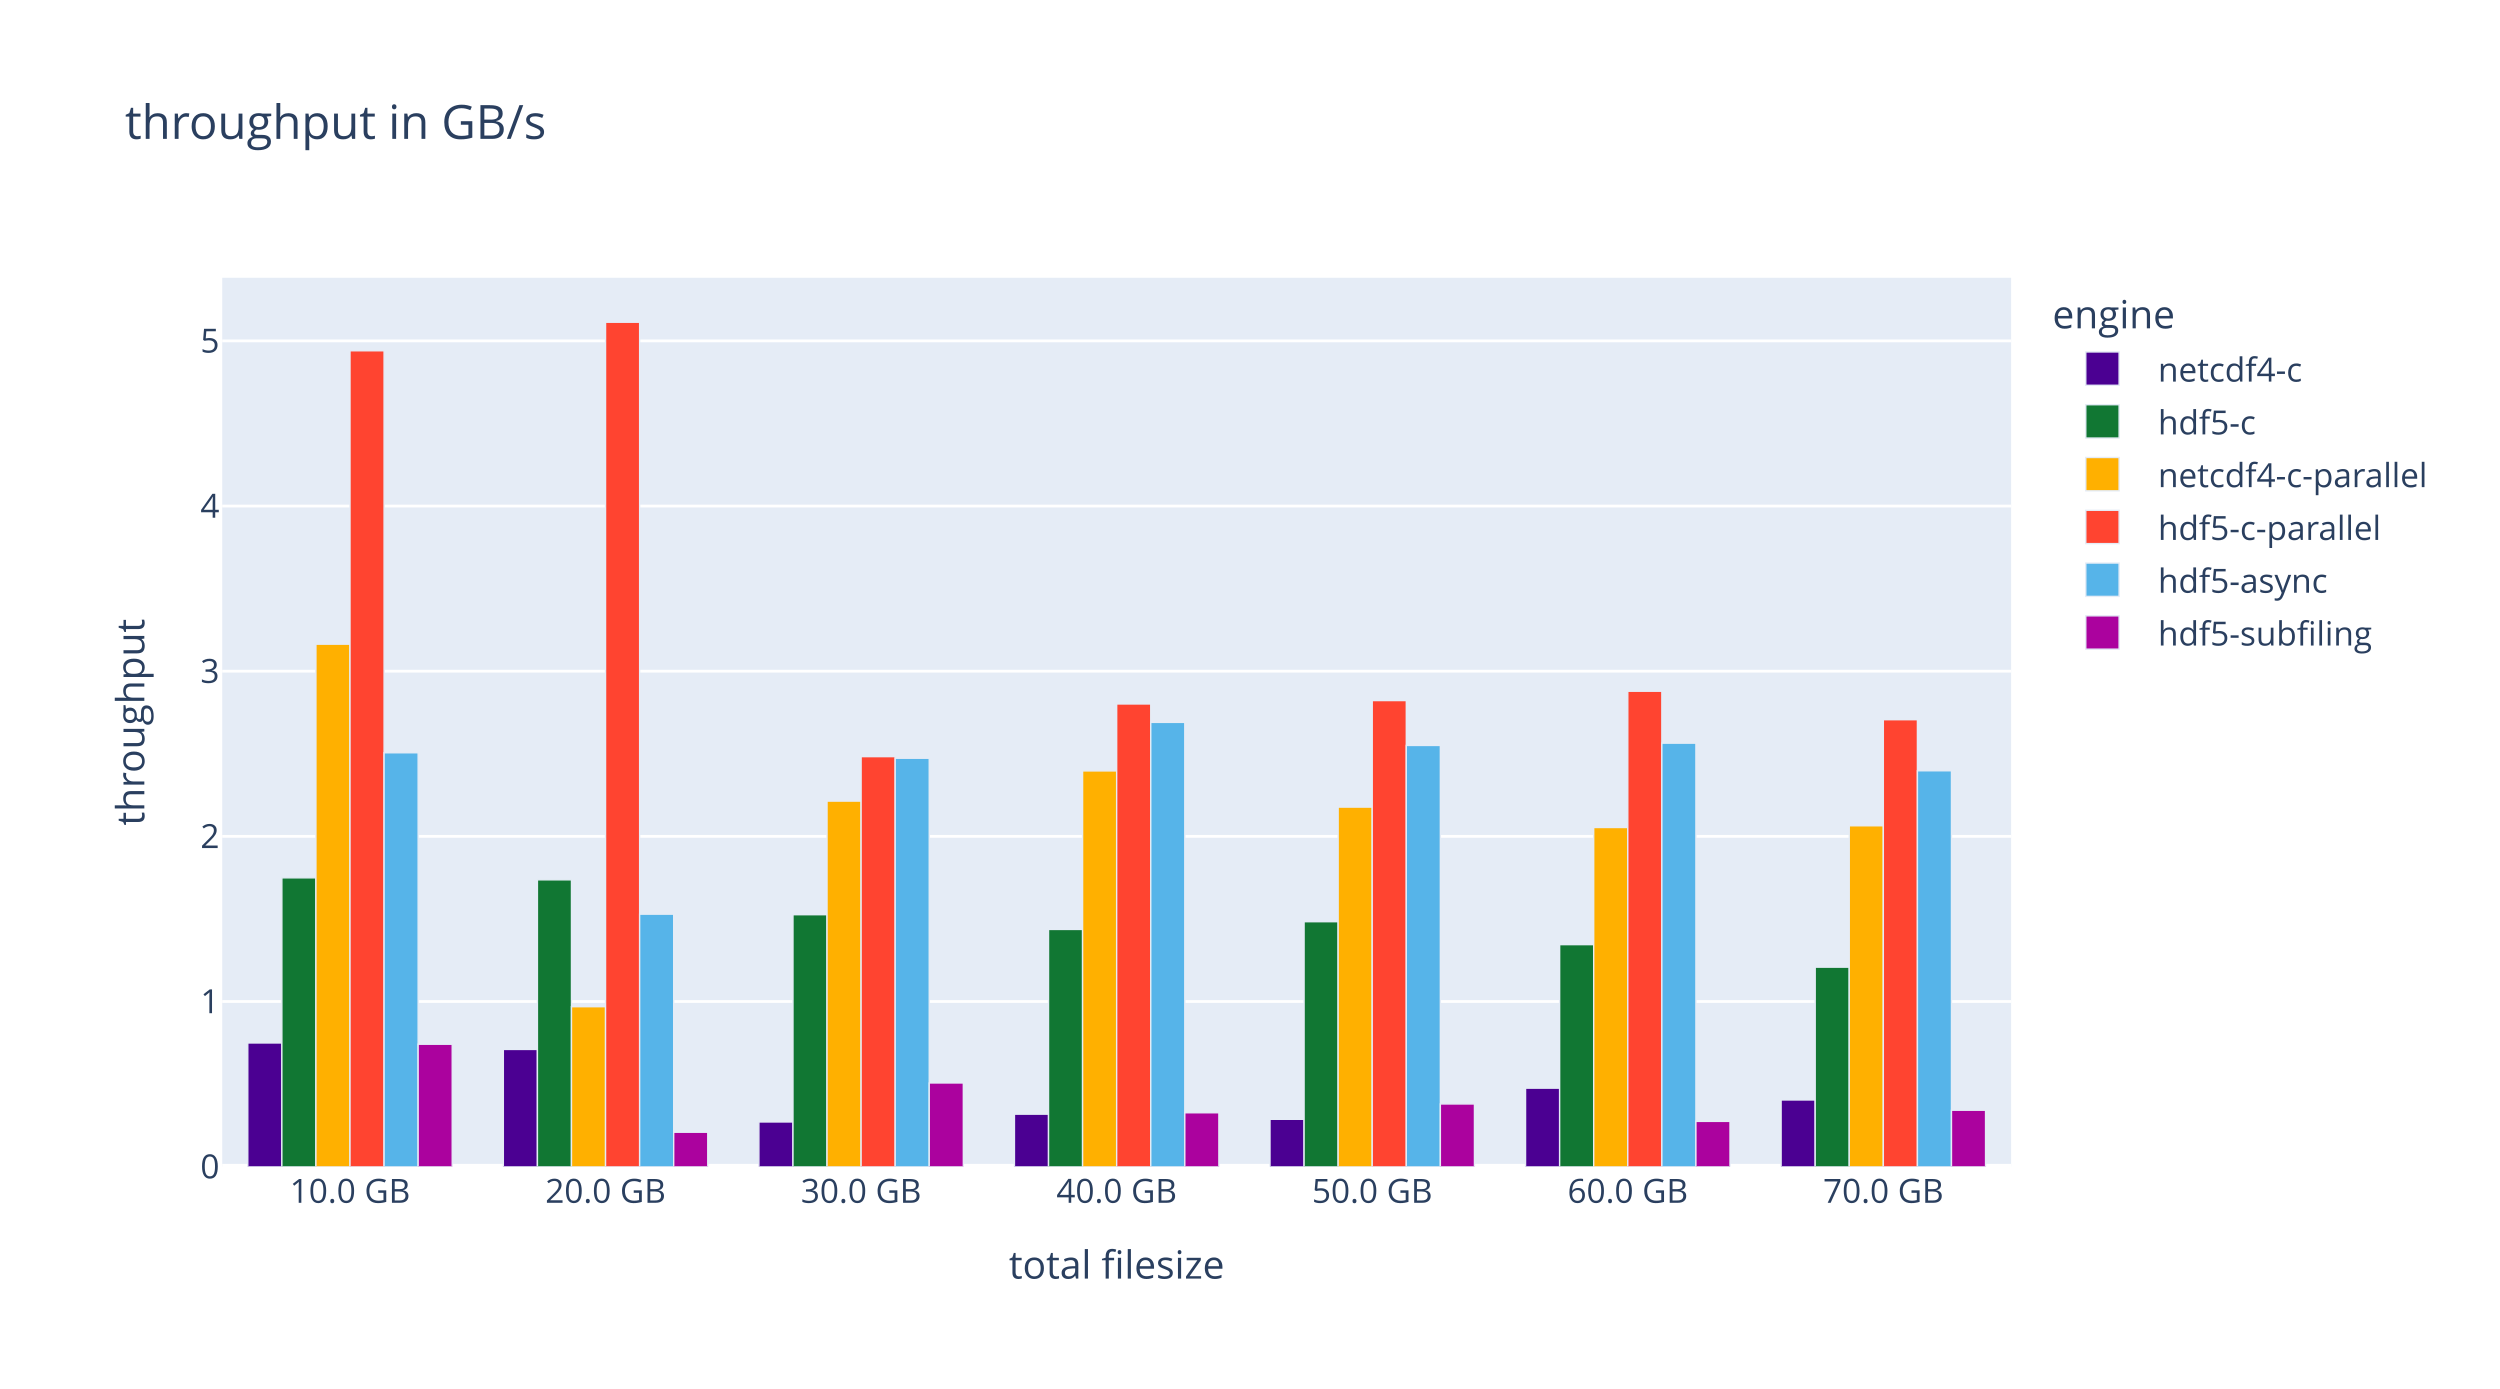
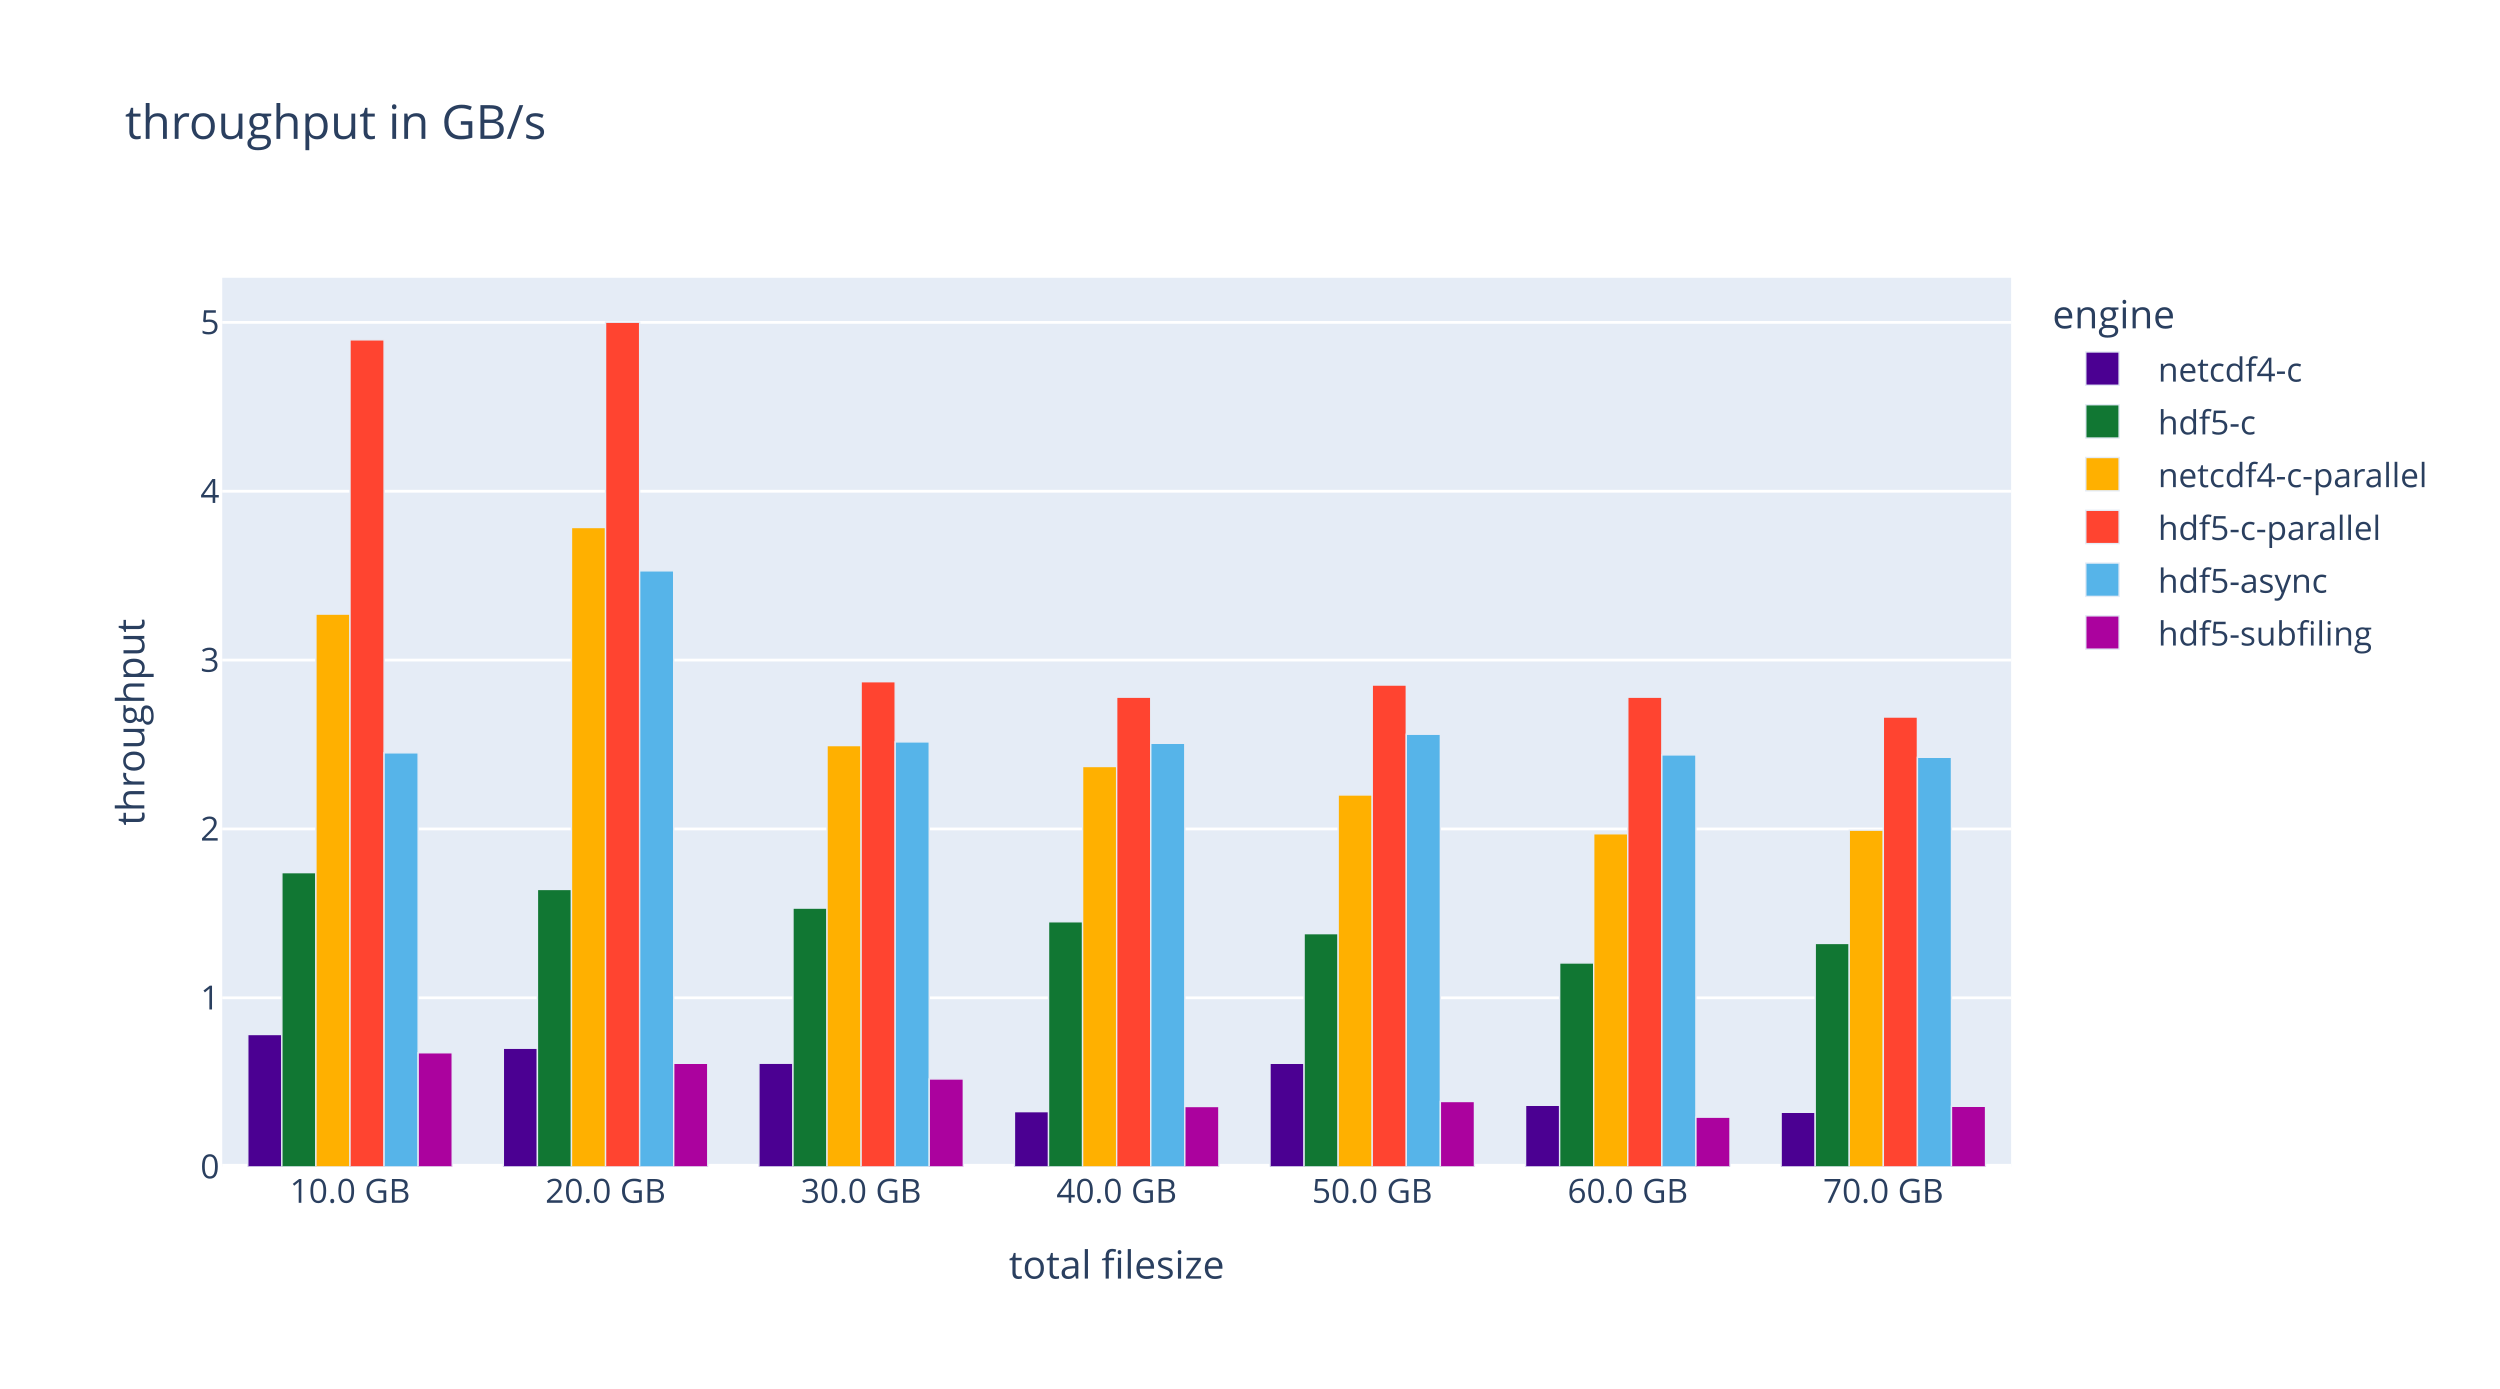
<svg xmlns="http://www.w3.org/2000/svg" class="main-svg" width="900" height="500" style="" viewBox="0 0 900 500">
  <rect x="0" y="0" width="900" height="500" style="fill: rgb(255, 255, 255); fill-opacity: 1;" />
-   <defs id="defs-def070">
+   <defs id="defs-0d712e">
    <g class="clips">
-       <clipPath id="clipdef070xyplot" class="plotclip">
+       <clipPath id="clip0d712exyplot" class="plotclip">
        <rect width="644" height="320" />
      </clipPath>
-       <clipPath class="axesclip" id="clipdef070x">
+       <clipPath class="axesclip" id="clip0d712ex">
        <rect x="80" y="0" width="644" height="500" />
      </clipPath>
-       <clipPath class="axesclip" id="clipdef070y">
+       <clipPath class="axesclip" id="clip0d712ey">
        <rect x="0" y="100" width="900" height="320" />
      </clipPath>
-       <clipPath class="axesclip" id="clipdef070xy">
+       <clipPath class="axesclip" id="clip0d712exy">
        <rect x="80" y="100" width="644" height="320" />
      </clipPath>
    </g>
    <g class="gradients" />
    <g class="patterns" />
  </defs>
  <g class="bglayer">
    <rect class="bg" x="80" y="100" width="644" height="320" style="fill: rgb(229, 236, 246); fill-opacity: 1; stroke-width: 0;" />
  </g>
  <g class="layer-below">
    <g class="imagelayer" />
    <g class="shapelayer" />
  </g>
  <g class="cartesianlayer">
    <g class="subplot xy">
      <g class="layer-subplot">
        <g class="shapelayer" />
        <g class="imagelayer" />
      </g>
      <g class="minor-gridlayer">
        <g class="x" />
        <g class="y" />
      </g>
      <g class="gridlayer">
        <g class="x" />
        <g class="y">
-           <path class="ygrid crisp" transform="translate(0,360.54)" d="M80,0h644" style="stroke: rgb(255, 255, 255); stroke-opacity: 1; stroke-width: 1px;" />
-           <path class="ygrid crisp" transform="translate(0,301.09)" d="M80,0h644" style="stroke: rgb(255, 255, 255); stroke-opacity: 1; stroke-width: 1px;" />
-           <path class="ygrid crisp" transform="translate(0,241.63)" d="M80,0h644" style="stroke: rgb(255, 255, 255); stroke-opacity: 1; stroke-width: 1px;" />
-           <path class="ygrid crisp" transform="translate(0,182.18)" d="M80,0h644" style="stroke: rgb(255, 255, 255); stroke-opacity: 1; stroke-width: 1px;" />
-           <path class="ygrid crisp" transform="translate(0,122.72)" d="M80,0h644" style="stroke: rgb(255, 255, 255); stroke-opacity: 1; stroke-width: 1px;" />
+           <path class="ygrid crisp" transform="translate(0,359.21)" d="M80,0h644" style="stroke: rgb(255, 255, 255); stroke-opacity: 1; stroke-width: 1px;" />
+           <path class="ygrid crisp" transform="translate(0,298.42)" d="M80,0h644" style="stroke: rgb(255, 255, 255); stroke-opacity: 1; stroke-width: 1px;" />
+           <path class="ygrid crisp" transform="translate(0,237.63)" d="M80,0h644" style="stroke: rgb(255, 255, 255); stroke-opacity: 1; stroke-width: 1px;" />
+           <path class="ygrid crisp" transform="translate(0,176.85)" d="M80,0h644" style="stroke: rgb(255, 255, 255); stroke-opacity: 1; stroke-width: 1px;" />
+           <path class="ygrid crisp" transform="translate(0,116.06)" d="M80,0h644" style="stroke: rgb(255, 255, 255); stroke-opacity: 1; stroke-width: 1px;" />
        </g>
      </g>
      <g class="zerolinelayer">
        <path class="yzl zl crisp" transform="translate(0,420)" d="M80,0h644" style="stroke: rgb(255, 255, 255); stroke-opacity: 1; stroke-width: 2px;" />
      </g>
      <g class="layer-between">
        <g class="shapelayer" />
        <g class="imagelayer" />
      </g>
      <path class="xlines-below" />
      <path class="ylines-below" />
      <g class="overlines-below" />
      <g class="xaxislayer-below" />
      <g class="yaxislayer-below" />
      <g class="overaxes-below" />
      <g class="overplot">
-         <g class="xy" transform="translate(80,100)" clip-path="url(#clipdef070xyplot)">
+         <g class="xy" transform="translate(80,100)" clip-path="url(#clip0d712exyplot)">
          <g class="barlayer mlayer">
            <g class="trace bars" style="opacity: 1;">
              <g class="points">
                <g class="point">
-                   <path d="M9.2,320V275.48H21.47V320Z" style="vector-effect: none; opacity: 1; stroke-width: 0.5px; fill: rgb(75, 0, 146); fill-opacity: 1; stroke: rgb(229, 236, 246); stroke-opacity: 1;" />
-                 </g>
-                 <g class="point">
-                   <path d="M101.2,320V277.79H113.47V320Z" style="vector-effect: none; opacity: 1; stroke-width: 0.5px; fill: rgb(75, 0, 146); fill-opacity: 1; stroke: rgb(229, 236, 246); stroke-opacity: 1;" />
-                 </g>
-                 <g class="point">
-                   <path d="M193.2,320V303.92H205.47V320Z" style="vector-effect: none; opacity: 1; stroke-width: 0.5px; fill: rgb(75, 0, 146); fill-opacity: 1; stroke: rgb(229, 236, 246); stroke-opacity: 1;" />
-                 </g>
-                 <g class="point">
-                   <path d="M285.2,320V301.11H297.47V320Z" style="vector-effect: none; opacity: 1; stroke-width: 0.5px; fill: rgb(75, 0, 146); fill-opacity: 1; stroke: rgb(229, 236, 246); stroke-opacity: 1;" />
-                 </g>
-                 <g class="point">
-                   <path d="M377.2,320V302.94H389.47V320Z" style="vector-effect: none; opacity: 1; stroke-width: 0.5px; fill: rgb(75, 0, 146); fill-opacity: 1; stroke: rgb(229, 236, 246); stroke-opacity: 1;" />
-                 </g>
-                 <g class="point">
-                   <path d="M469.2,320V291.73H481.47V320Z" style="vector-effect: none; opacity: 1; stroke-width: 0.5px; fill: rgb(75, 0, 146); fill-opacity: 1; stroke: rgb(229, 236, 246); stroke-opacity: 1;" />
-                 </g>
-                 <g class="point">
-                   <path d="M561.2,320V295.99H573.47V320Z" style="vector-effect: none; opacity: 1; stroke-width: 0.5px; fill: rgb(75, 0, 146); fill-opacity: 1; stroke: rgb(229, 236, 246); stroke-opacity: 1;" />
-                 </g>
-               </g>
-             </g>
-             <g class="trace bars" style="opacity: 1;">
-               <g class="points">
-                 <g class="point">
-                   <path d="M21.47,320V216.02H33.73V320Z" style="vector-effect: none; opacity: 1; stroke-width: 0.5px; fill: rgb(17, 119, 51); fill-opacity: 1; stroke: rgb(229, 236, 246); stroke-opacity: 1;" />
-                 </g>
-                 <g class="point">
-                   <path d="M113.47,320V216.75H125.73V320Z" style="vector-effect: none; opacity: 1; stroke-width: 0.5px; fill: rgb(17, 119, 51); fill-opacity: 1; stroke: rgb(229, 236, 246); stroke-opacity: 1;" />
-                 </g>
-                 <g class="point">
-                   <path d="M205.47,320V229.29H217.73V320Z" style="vector-effect: none; opacity: 1; stroke-width: 0.5px; fill: rgb(17, 119, 51); fill-opacity: 1; stroke: rgb(229, 236, 246); stroke-opacity: 1;" />
-                 </g>
-                 <g class="point">
-                   <path d="M297.47,320V234.6H309.73V320Z" style="vector-effect: none; opacity: 1; stroke-width: 0.5px; fill: rgb(17, 119, 51); fill-opacity: 1; stroke: rgb(229, 236, 246); stroke-opacity: 1;" />
-                 </g>
-                 <g class="point">
-                   <path d="M389.47,320V231.82H401.73V320Z" style="vector-effect: none; opacity: 1; stroke-width: 0.5px; fill: rgb(17, 119, 51); fill-opacity: 1; stroke: rgb(229, 236, 246); stroke-opacity: 1;" />
-                 </g>
-                 <g class="point">
-                   <path d="M481.47,320V240.06H493.73V320Z" style="vector-effect: none; opacity: 1; stroke-width: 0.5px; fill: rgb(17, 119, 51); fill-opacity: 1; stroke: rgb(229, 236, 246); stroke-opacity: 1;" />
-                 </g>
-                 <g class="point">
-                   <path d="M573.47,320V248.17H585.73V320Z" style="vector-effect: none; opacity: 1; stroke-width: 0.5px; fill: rgb(17, 119, 51); fill-opacity: 1; stroke: rgb(229, 236, 246); stroke-opacity: 1;" />
-                 </g>
-               </g>
-             </g>
-             <g class="trace bars" style="opacity: 1;">
-               <g class="points">
-                 <g class="point">
-                   <path d="M33.73,320V131.9H46V320Z" style="vector-effect: none; opacity: 1; stroke-width: 0.5px; fill: rgb(255, 176, 0); fill-opacity: 1; stroke: rgb(229, 236, 246); stroke-opacity: 1;" />
-                 </g>
-                 <g class="point">
-                   <path d="M125.73,320V262.42H138V320Z" style="vector-effect: none; opacity: 1; stroke-width: 0.5px; fill: rgb(255, 176, 0); fill-opacity: 1; stroke: rgb(229, 236, 246); stroke-opacity: 1;" />
-                 </g>
-                 <g class="point">
-                   <path d="M217.73,320V188.39H230V320Z" style="vector-effect: none; opacity: 1; stroke-width: 0.5px; fill: rgb(255, 176, 0); fill-opacity: 1; stroke: rgb(229, 236, 246); stroke-opacity: 1;" />
-                 </g>
-                 <g class="point">
-                   <path d="M309.73,320V177.52H322V320Z" style="vector-effect: none; opacity: 1; stroke-width: 0.5px; fill: rgb(255, 176, 0); fill-opacity: 1; stroke: rgb(229, 236, 246); stroke-opacity: 1;" />
-                 </g>
-                 <g class="point">
-                   <path d="M401.73,320V190.55H414V320Z" style="vector-effect: none; opacity: 1; stroke-width: 0.5px; fill: rgb(255, 176, 0); fill-opacity: 1; stroke: rgb(229, 236, 246); stroke-opacity: 1;" />
-                 </g>
-                 <g class="point">
-                   <path d="M493.73,320V197.9H506V320Z" style="vector-effect: none; opacity: 1; stroke-width: 0.5px; fill: rgb(255, 176, 0); fill-opacity: 1; stroke: rgb(229, 236, 246); stroke-opacity: 1;" />
-                 </g>
-                 <g class="point">
-                   <path d="M585.73,320V197.27H598V320Z" style="vector-effect: none; opacity: 1; stroke-width: 0.5px; fill: rgb(255, 176, 0); fill-opacity: 1; stroke: rgb(229, 236, 246); stroke-opacity: 1;" />
-                 </g>
-               </g>
-             </g>
-             <g class="trace bars" style="opacity: 1;">
-               <g class="points">
-                 <g class="point">
-                   <path d="M46,320V26.27H58.27V320Z" style="vector-effect: none; opacity: 1; stroke-width: 0.5px; fill: rgb(255, 68, 48); fill-opacity: 1; stroke: rgb(229, 236, 246); stroke-opacity: 1;" />
+                   <path d="M9.2,320V272.42H21.47V320Z" style="vector-effect: none; opacity: 1; stroke-width: 0.5px; fill: rgb(75, 0, 146); fill-opacity: 1; stroke: rgb(229, 236, 246); stroke-opacity: 1;" />
+                 </g>
+                 <g class="point">
+                   <path d="M101.2,320V277.37H113.47V320Z" style="vector-effect: none; opacity: 1; stroke-width: 0.5px; fill: rgb(75, 0, 146); fill-opacity: 1; stroke: rgb(229, 236, 246); stroke-opacity: 1;" />
+                 </g>
+                 <g class="point">
+                   <path d="M193.2,320V282.77H205.47V320Z" style="vector-effect: none; opacity: 1; stroke-width: 0.5px; fill: rgb(75, 0, 146); fill-opacity: 1; stroke: rgb(229, 236, 246); stroke-opacity: 1;" />
+                 </g>
+                 <g class="point">
+                   <path d="M285.2,320V300.2H297.47V320Z" style="vector-effect: none; opacity: 1; stroke-width: 0.5px; fill: rgb(75, 0, 146); fill-opacity: 1; stroke: rgb(229, 236, 246); stroke-opacity: 1;" />
+                 </g>
+                 <g class="point">
+                   <path d="M377.2,320V282.8H389.47V320Z" style="vector-effect: none; opacity: 1; stroke-width: 0.5px; fill: rgb(75, 0, 146); fill-opacity: 1; stroke: rgb(229, 236, 246); stroke-opacity: 1;" />
+                 </g>
+                 <g class="point">
+                   <path d="M469.2,320V297.9H481.47V320Z" style="vector-effect: none; opacity: 1; stroke-width: 0.5px; fill: rgb(75, 0, 146); fill-opacity: 1; stroke: rgb(229, 236, 246); stroke-opacity: 1;" />
+                 </g>
+                 <g class="point">
+                   <path d="M561.2,320V300.43H573.47V320Z" style="vector-effect: none; opacity: 1; stroke-width: 0.5px; fill: rgb(75, 0, 146); fill-opacity: 1; stroke: rgb(229, 236, 246); stroke-opacity: 1;" />
+                 </g>
+               </g>
+             </g>
+             <g class="trace bars" style="opacity: 1;">
+               <g class="points">
+                 <g class="point">
+                   <path d="M21.47,320V214.15H33.73V320Z" style="vector-effect: none; opacity: 1; stroke-width: 0.5px; fill: rgb(17, 119, 51); fill-opacity: 1; stroke: rgb(229, 236, 246); stroke-opacity: 1;" />
+                 </g>
+                 <g class="point">
+                   <path d="M113.47,320V220.2H125.73V320Z" style="vector-effect: none; opacity: 1; stroke-width: 0.5px; fill: rgb(17, 119, 51); fill-opacity: 1; stroke: rgb(229, 236, 246); stroke-opacity: 1;" />
+                 </g>
+                 <g class="point">
+                   <path d="M205.47,320V226.91H217.73V320Z" style="vector-effect: none; opacity: 1; stroke-width: 0.5px; fill: rgb(17, 119, 51); fill-opacity: 1; stroke: rgb(229, 236, 246); stroke-opacity: 1;" />
+                 </g>
+                 <g class="point">
+                   <path d="M297.47,320V231.83H309.73V320Z" style="vector-effect: none; opacity: 1; stroke-width: 0.5px; fill: rgb(17, 119, 51); fill-opacity: 1; stroke: rgb(229, 236, 246); stroke-opacity: 1;" />
+                 </g>
+                 <g class="point">
+                   <path d="M389.47,320V236.12H401.73V320Z" style="vector-effect: none; opacity: 1; stroke-width: 0.5px; fill: rgb(17, 119, 51); fill-opacity: 1; stroke: rgb(229, 236, 246); stroke-opacity: 1;" />
+                 </g>
+                 <g class="point">
+                   <path d="M481.47,320V246.66H493.73V320Z" style="vector-effect: none; opacity: 1; stroke-width: 0.5px; fill: rgb(17, 119, 51); fill-opacity: 1; stroke: rgb(229, 236, 246); stroke-opacity: 1;" />
+                 </g>
+                 <g class="point">
+                   <path d="M573.47,320V239.63H585.73V320Z" style="vector-effect: none; opacity: 1; stroke-width: 0.5px; fill: rgb(17, 119, 51); fill-opacity: 1; stroke: rgb(229, 236, 246); stroke-opacity: 1;" />
+                 </g>
+               </g>
+             </g>
+             <g class="trace bars" style="opacity: 1;">
+               <g class="points">
+                 <g class="point">
+                   <path d="M33.73,320V121.07H46V320Z" style="vector-effect: none; opacity: 1; stroke-width: 0.5px; fill: rgb(255, 176, 0); fill-opacity: 1; stroke: rgb(229, 236, 246); stroke-opacity: 1;" />
+                 </g>
+                 <g class="point">
+                   <path d="M125.73,320V89.91H138V320Z" style="vector-effect: none; opacity: 1; stroke-width: 0.5px; fill: rgb(255, 176, 0); fill-opacity: 1; stroke: rgb(229, 236, 246); stroke-opacity: 1;" />
+                 </g>
+                 <g class="point">
+                   <path d="M217.73,320V168.41H230V320Z" style="vector-effect: none; opacity: 1; stroke-width: 0.5px; fill: rgb(255, 176, 0); fill-opacity: 1; stroke: rgb(229, 236, 246); stroke-opacity: 1;" />
+                 </g>
+                 <g class="point">
+                   <path d="M309.73,320V175.94H322V320Z" style="vector-effect: none; opacity: 1; stroke-width: 0.5px; fill: rgb(255, 176, 0); fill-opacity: 1; stroke: rgb(229, 236, 246); stroke-opacity: 1;" />
+                 </g>
+                 <g class="point">
+                   <path d="M401.73,320V186.18H414V320Z" style="vector-effect: none; opacity: 1; stroke-width: 0.5px; fill: rgb(255, 176, 0); fill-opacity: 1; stroke: rgb(229, 236, 246); stroke-opacity: 1;" />
+                 </g>
+                 <g class="point">
+                   <path d="M493.73,320V200.15H506V320Z" style="vector-effect: none; opacity: 1; stroke-width: 0.5px; fill: rgb(255, 176, 0); fill-opacity: 1; stroke: rgb(229, 236, 246); stroke-opacity: 1;" />
+                 </g>
+                 <g class="point">
+                   <path d="M585.73,320V198.87H598V320Z" style="vector-effect: none; opacity: 1; stroke-width: 0.5px; fill: rgb(255, 176, 0); fill-opacity: 1; stroke: rgb(229, 236, 246); stroke-opacity: 1;" />
+                 </g>
+               </g>
+             </g>
+             <g class="trace bars" style="opacity: 1;">
+               <g class="points">
+                 <g class="point">
+                   <path d="M46,320V22.33H58.27V320Z" style="vector-effect: none; opacity: 1; stroke-width: 0.5px; fill: rgb(255, 68, 48); fill-opacity: 1; stroke: rgb(229, 236, 246); stroke-opacity: 1;" />
                </g>
                <g class="point">
                  <path d="M138,320V16H150.27V320Z" style="vector-effect: none; opacity: 1; stroke-width: 0.5px; fill: rgb(255, 68, 48); fill-opacity: 1; stroke: rgb(229, 236, 246); stroke-opacity: 1;" />
                </g>
                <g class="point">
-                   <path d="M230,320V172.39H242.27V320Z" style="vector-effect: none; opacity: 1; stroke-width: 0.5px; fill: rgb(255, 68, 48); fill-opacity: 1; stroke: rgb(229, 236, 246); stroke-opacity: 1;" />
-                 </g>
-                 <g class="point">
-                   <path d="M322,320V153.44H334.27V320Z" style="vector-effect: none; opacity: 1; stroke-width: 0.5px; fill: rgb(255, 68, 48); fill-opacity: 1; stroke: rgb(229, 236, 246); stroke-opacity: 1;" />
-                 </g>
-                 <g class="point">
-                   <path d="M414,320V152.2H426.27V320Z" style="vector-effect: none; opacity: 1; stroke-width: 0.5px; fill: rgb(255, 68, 48); fill-opacity: 1; stroke: rgb(229, 236, 246); stroke-opacity: 1;" />
-                 </g>
-                 <g class="point">
-                   <path d="M506,320V148.84H518.27V320Z" style="vector-effect: none; opacity: 1; stroke-width: 0.5px; fill: rgb(255, 68, 48); fill-opacity: 1; stroke: rgb(229, 236, 246); stroke-opacity: 1;" />
-                 </g>
-                 <g class="point">
-                   <path d="M598,320V159.1H610.27V320Z" style="vector-effect: none; opacity: 1; stroke-width: 0.5px; fill: rgb(255, 68, 48); fill-opacity: 1; stroke: rgb(229, 236, 246); stroke-opacity: 1;" />
-                 </g>
-               </g>
-             </g>
-             <g class="trace bars" style="opacity: 1;">
-               <g class="points">
-                 <g class="point">
-                   <path d="M58.27,320V171H70.53V320Z" style="vector-effect: none; opacity: 1; stroke-width: 0.5px; fill: rgb(86, 180, 233); fill-opacity: 1; stroke: rgb(229, 236, 246); stroke-opacity: 1;" />
-                 </g>
-                 <g class="point">
-                   <path d="M150.27,320V229.1H162.53V320Z" style="vector-effect: none; opacity: 1; stroke-width: 0.5px; fill: rgb(86, 180, 233); fill-opacity: 1; stroke: rgb(229, 236, 246); stroke-opacity: 1;" />
-                 </g>
-                 <g class="point">
-                   <path d="M242.27,320V172.97H254.53V320Z" style="vector-effect: none; opacity: 1; stroke-width: 0.5px; fill: rgb(86, 180, 233); fill-opacity: 1; stroke: rgb(229, 236, 246); stroke-opacity: 1;" />
-                 </g>
-                 <g class="point">
-                   <path d="M334.27,320V160.05H346.53V320Z" style="vector-effect: none; opacity: 1; stroke-width: 0.5px; fill: rgb(86, 180, 233); fill-opacity: 1; stroke: rgb(229, 236, 246); stroke-opacity: 1;" />
-                 </g>
-                 <g class="point">
-                   <path d="M426.27,320V168.36H438.53V320Z" style="vector-effect: none; opacity: 1; stroke-width: 0.5px; fill: rgb(86, 180, 233); fill-opacity: 1; stroke: rgb(229, 236, 246); stroke-opacity: 1;" />
-                 </g>
-                 <g class="point">
-                   <path d="M518.27,320V167.53H530.53V320Z" style="vector-effect: none; opacity: 1; stroke-width: 0.5px; fill: rgb(86, 180, 233); fill-opacity: 1; stroke: rgb(229, 236, 246); stroke-opacity: 1;" />
-                 </g>
-                 <g class="point">
-                   <path d="M610.27,320V177.48H622.53V320Z" style="vector-effect: none; opacity: 1; stroke-width: 0.5px; fill: rgb(86, 180, 233); fill-opacity: 1; stroke: rgb(229, 236, 246); stroke-opacity: 1;" />
-                 </g>
-               </g>
-             </g>
-             <g class="trace bars" style="opacity: 1;">
-               <g class="points">
-                 <g class="point">
-                   <path d="M70.53,320V275.93H82.8V320Z" style="vector-effect: none; opacity: 1; stroke-width: 0.5px; fill: rgb(171, 2, 158); fill-opacity: 1; stroke: rgb(229, 236, 246); stroke-opacity: 1;" />
-                 </g>
-                 <g class="point">
-                   <path d="M162.53,320V307.61H174.8V320Z" style="vector-effect: none; opacity: 1; stroke-width: 0.5px; fill: rgb(171, 2, 158); fill-opacity: 1; stroke: rgb(229, 236, 246); stroke-opacity: 1;" />
-                 </g>
-                 <g class="point">
-                   <path d="M254.53,320V289.88H266.8V320Z" style="vector-effect: none; opacity: 1; stroke-width: 0.5px; fill: rgb(171, 2, 158); fill-opacity: 1; stroke: rgb(229, 236, 246); stroke-opacity: 1;" />
-                 </g>
-                 <g class="point">
-                   <path d="M346.53,320V300.6H358.8V320Z" style="vector-effect: none; opacity: 1; stroke-width: 0.5px; fill: rgb(171, 2, 158); fill-opacity: 1; stroke: rgb(229, 236, 246); stroke-opacity: 1;" />
-                 </g>
-                 <g class="point">
-                   <path d="M438.53,320V297.42H450.8V320Z" style="vector-effect: none; opacity: 1; stroke-width: 0.5px; fill: rgb(171, 2, 158); fill-opacity: 1; stroke: rgb(229, 236, 246); stroke-opacity: 1;" />
-                 </g>
-                 <g class="point">
-                   <path d="M530.53,320V303.69H542.8V320Z" style="vector-effect: none; opacity: 1; stroke-width: 0.5px; fill: rgb(171, 2, 158); fill-opacity: 1; stroke: rgb(229, 236, 246); stroke-opacity: 1;" />
-                 </g>
-                 <g class="point">
-                   <path d="M622.53,320V299.68H634.8V320Z" style="vector-effect: none; opacity: 1; stroke-width: 0.5px; fill: rgb(171, 2, 158); fill-opacity: 1; stroke: rgb(229, 236, 246); stroke-opacity: 1;" />
+                   <path d="M230,320V145.42H242.27V320Z" style="vector-effect: none; opacity: 1; stroke-width: 0.5px; fill: rgb(255, 68, 48); fill-opacity: 1; stroke: rgb(229, 236, 246); stroke-opacity: 1;" />
+                 </g>
+                 <g class="point">
+                   <path d="M322,320V150.99H334.27V320Z" style="vector-effect: none; opacity: 1; stroke-width: 0.5px; fill: rgb(255, 68, 48); fill-opacity: 1; stroke: rgb(229, 236, 246); stroke-opacity: 1;" />
+                 </g>
+                 <g class="point">
+                   <path d="M414,320V146.62H426.27V320Z" style="vector-effect: none; opacity: 1; stroke-width: 0.5px; fill: rgb(255, 68, 48); fill-opacity: 1; stroke: rgb(229, 236, 246); stroke-opacity: 1;" />
+                 </g>
+                 <g class="point">
+                   <path d="M506,320V150.99H518.27V320Z" style="vector-effect: none; opacity: 1; stroke-width: 0.5px; fill: rgb(255, 68, 48); fill-opacity: 1; stroke: rgb(229, 236, 246); stroke-opacity: 1;" />
+                 </g>
+                 <g class="point">
+                   <path d="M598,320V158.13H610.27V320Z" style="vector-effect: none; opacity: 1; stroke-width: 0.5px; fill: rgb(255, 68, 48); fill-opacity: 1; stroke: rgb(229, 236, 246); stroke-opacity: 1;" />
+                 </g>
+               </g>
+             </g>
+             <g class="trace bars" style="opacity: 1;">
+               <g class="points">
+                 <g class="point">
+                   <path d="M58.27,320V171.01H70.53V320Z" style="vector-effect: none; opacity: 1; stroke-width: 0.5px; fill: rgb(86, 180, 233); fill-opacity: 1; stroke: rgb(229, 236, 246); stroke-opacity: 1;" />
+                 </g>
+                 <g class="point">
+                   <path d="M150.27,320V105.5H162.53V320Z" style="vector-effect: none; opacity: 1; stroke-width: 0.5px; fill: rgb(86, 180, 233); fill-opacity: 1; stroke: rgb(229, 236, 246); stroke-opacity: 1;" />
+                 </g>
+                 <g class="point">
+                   <path d="M242.27,320V167.09H254.53V320Z" style="vector-effect: none; opacity: 1; stroke-width: 0.5px; fill: rgb(86, 180, 233); fill-opacity: 1; stroke: rgb(229, 236, 246); stroke-opacity: 1;" />
+                 </g>
+                 <g class="point">
+                   <path d="M334.27,320V167.59H346.53V320Z" style="vector-effect: none; opacity: 1; stroke-width: 0.5px; fill: rgb(86, 180, 233); fill-opacity: 1; stroke: rgb(229, 236, 246); stroke-opacity: 1;" />
+                 </g>
+                 <g class="point">
+                   <path d="M426.27,320V164.33H438.53V320Z" style="vector-effect: none; opacity: 1; stroke-width: 0.5px; fill: rgb(86, 180, 233); fill-opacity: 1; stroke: rgb(229, 236, 246); stroke-opacity: 1;" />
+                 </g>
+                 <g class="point">
+                   <path d="M518.27,320V171.77H530.53V320Z" style="vector-effect: none; opacity: 1; stroke-width: 0.5px; fill: rgb(86, 180, 233); fill-opacity: 1; stroke: rgb(229, 236, 246); stroke-opacity: 1;" />
+                 </g>
+                 <g class="point">
+                   <path d="M610.27,320V172.64H622.53V320Z" style="vector-effect: none; opacity: 1; stroke-width: 0.5px; fill: rgb(86, 180, 233); fill-opacity: 1; stroke: rgb(229, 236, 246); stroke-opacity: 1;" />
+                 </g>
+               </g>
+             </g>
+             <g class="trace bars" style="opacity: 1;">
+               <g class="points">
+                 <g class="point">
+                   <path d="M70.53,320V278.99H82.8V320Z" style="vector-effect: none; opacity: 1; stroke-width: 0.5px; fill: rgb(171, 2, 158); fill-opacity: 1; stroke: rgb(229, 236, 246); stroke-opacity: 1;" />
+                 </g>
+                 <g class="point">
+                   <path d="M162.53,320V282.78H174.8V320Z" style="vector-effect: none; opacity: 1; stroke-width: 0.5px; fill: rgb(171, 2, 158); fill-opacity: 1; stroke: rgb(229, 236, 246); stroke-opacity: 1;" />
+                 </g>
+                 <g class="point">
+                   <path d="M254.53,320V288.42H266.8V320Z" style="vector-effect: none; opacity: 1; stroke-width: 0.5px; fill: rgb(171, 2, 158); fill-opacity: 1; stroke: rgb(229, 236, 246); stroke-opacity: 1;" />
+                 </g>
+                 <g class="point">
+                   <path d="M346.53,320V298.35H358.8V320Z" style="vector-effect: none; opacity: 1; stroke-width: 0.5px; fill: rgb(171, 2, 158); fill-opacity: 1; stroke: rgb(229, 236, 246); stroke-opacity: 1;" />
+                 </g>
+                 <g class="point">
+                   <path d="M438.53,320V296.54H450.8V320Z" style="vector-effect: none; opacity: 1; stroke-width: 0.5px; fill: rgb(171, 2, 158); fill-opacity: 1; stroke: rgb(229, 236, 246); stroke-opacity: 1;" />
+                 </g>
+                 <g class="point">
+                   <path d="M530.53,320V302.17H542.8V320Z" style="vector-effect: none; opacity: 1; stroke-width: 0.5px; fill: rgb(171, 2, 158); fill-opacity: 1; stroke: rgb(229, 236, 246); stroke-opacity: 1;" />
+                 </g>
+                 <g class="point">
+                   <path d="M622.53,320V298.27H634.8V320Z" style="vector-effect: none; opacity: 1; stroke-width: 0.5px; fill: rgb(171, 2, 158); fill-opacity: 1; stroke: rgb(229, 236, 246); stroke-opacity: 1;" />
                </g>
              </g>
            </g>
          </g>
        </g>
      </g>
      <path class="xlines-above crisp" d="M0,0" style="fill: none;" />
      <path class="ylines-above crisp" d="M0,0" style="fill: none;" />
      <g class="overlines-above" />
      <g class="xaxislayer-above">
        <g class="xtick">
          <text text-anchor="middle" x="0" y="433" transform="translate(126,0)" style="font-family: 'Open Sans', verdana, arial, sans-serif; font-size: 12px; fill: rgb(42, 63, 95); fill-opacity: 1; white-space: pre; opacity: 1;">10.0 GB</text>
        </g>
        <g class="xtick">
          <text text-anchor="middle" x="0" y="433" transform="translate(218,0)" style="font-family: 'Open Sans', verdana, arial, sans-serif; font-size: 12px; fill: rgb(42, 63, 95); fill-opacity: 1; white-space: pre; opacity: 1;">20.0 GB</text>
        </g>
        <g class="xtick">
          <text text-anchor="middle" x="0" y="433" transform="translate(310,0)" style="font-family: 'Open Sans', verdana, arial, sans-serif; font-size: 12px; fill: rgb(42, 63, 95); fill-opacity: 1; white-space: pre; opacity: 1;">30.0 GB</text>
        </g>
        <g class="xtick">
          <text text-anchor="middle" x="0" y="433" transform="translate(402,0)" style="font-family: 'Open Sans', verdana, arial, sans-serif; font-size: 12px; fill: rgb(42, 63, 95); fill-opacity: 1; white-space: pre; opacity: 1;">40.0 GB</text>
        </g>
        <g class="xtick">
          <text text-anchor="middle" x="0" y="433" transform="translate(494,0)" style="font-family: 'Open Sans', verdana, arial, sans-serif; font-size: 12px; fill: rgb(42, 63, 95); fill-opacity: 1; white-space: pre; opacity: 1;">50.0 GB</text>
        </g>
        <g class="xtick">
          <text text-anchor="middle" x="0" y="433" transform="translate(586,0)" style="font-family: 'Open Sans', verdana, arial, sans-serif; font-size: 12px; fill: rgb(42, 63, 95); fill-opacity: 1; white-space: pre; opacity: 1;">60.0 GB</text>
        </g>
        <g class="xtick">
          <text text-anchor="middle" x="0" y="433" transform="translate(678,0)" style="font-family: 'Open Sans', verdana, arial, sans-serif; font-size: 12px; fill: rgb(42, 63, 95); fill-opacity: 1; white-space: pre; opacity: 1;">70.0 GB</text>
        </g>
      </g>
      <g class="yaxislayer-above">
        <g class="ytick">
          <text text-anchor="end" x="79" y="4.2" transform="translate(0,420)" style="font-family: 'Open Sans', verdana, arial, sans-serif; font-size: 12px; fill: rgb(42, 63, 95); fill-opacity: 1; white-space: pre; opacity: 1;">0</text>
        </g>
        <g class="ytick">
-           <text text-anchor="end" x="79" y="4.2" style="font-family: 'Open Sans', verdana, arial, sans-serif; font-size: 12px; fill: rgb(42, 63, 95); fill-opacity: 1; white-space: pre; opacity: 1;" transform="translate(0,360.54)">1</text>
-         </g>
-         <g class="ytick">
-           <text text-anchor="end" x="79" y="4.2" style="font-family: 'Open Sans', verdana, arial, sans-serif; font-size: 12px; fill: rgb(42, 63, 95); fill-opacity: 1; white-space: pre; opacity: 1;" transform="translate(0,301.09)">2</text>
-         </g>
-         <g class="ytick">
-           <text text-anchor="end" x="79" y="4.2" style="font-family: 'Open Sans', verdana, arial, sans-serif; font-size: 12px; fill: rgb(42, 63, 95); fill-opacity: 1; white-space: pre; opacity: 1;" transform="translate(0,241.63)">3</text>
-         </g>
-         <g class="ytick">
-           <text text-anchor="end" x="79" y="4.2" style="font-family: 'Open Sans', verdana, arial, sans-serif; font-size: 12px; fill: rgb(42, 63, 95); fill-opacity: 1; white-space: pre; opacity: 1;" transform="translate(0,182.18)">4</text>
-         </g>
-         <g class="ytick">
-           <text text-anchor="end" x="79" y="4.2" style="font-family: 'Open Sans', verdana, arial, sans-serif; font-size: 12px; fill: rgb(42, 63, 95); fill-opacity: 1; white-space: pre; opacity: 1;" transform="translate(0,122.72)">5</text>
+           <text text-anchor="end" x="79" y="4.2" style="font-family: 'Open Sans', verdana, arial, sans-serif; font-size: 12px; fill: rgb(42, 63, 95); fill-opacity: 1; white-space: pre; opacity: 1;" transform="translate(0,359.21)">1</text>
+         </g>
+         <g class="ytick">
+           <text text-anchor="end" x="79" y="4.2" style="font-family: 'Open Sans', verdana, arial, sans-serif; font-size: 12px; fill: rgb(42, 63, 95); fill-opacity: 1; white-space: pre; opacity: 1;" transform="translate(0,298.42)">2</text>
+         </g>
+         <g class="ytick">
+           <text text-anchor="end" x="79" y="4.2" style="font-family: 'Open Sans', verdana, arial, sans-serif; font-size: 12px; fill: rgb(42, 63, 95); fill-opacity: 1; white-space: pre; opacity: 1;" transform="translate(0,237.63)">3</text>
+         </g>
+         <g class="ytick">
+           <text text-anchor="end" x="79" y="4.2" style="font-family: 'Open Sans', verdana, arial, sans-serif; font-size: 12px; fill: rgb(42, 63, 95); fill-opacity: 1; white-space: pre; opacity: 1;" transform="translate(0,176.85)">4</text>
+         </g>
+         <g class="ytick">
+           <text text-anchor="end" x="79" y="4.2" style="font-family: 'Open Sans', verdana, arial, sans-serif; font-size: 12px; fill: rgb(42, 63, 95); fill-opacity: 1; white-space: pre; opacity: 1;" transform="translate(0,116.06)">5</text>
        </g>
      </g>
      <g class="overaxes-above" />
    </g>
  </g>
  <g class="polarlayer" />
  <g class="smithlayer" />
  <g class="ternarylayer" />
  <g class="geolayer" />
  <g class="funnelarealayer" />
  <g class="pielayer" />
  <g class="iciclelayer" />
  <g class="treemaplayer" />
  <g class="sunburstlayer" />
  <g class="glimages" />
-   <defs id="topdefs-def070">
+   <defs id="topdefs-0d712e">
    <g class="clips" />
-     <clipPath id="legenddef070">
+     <clipPath id="legend0d712e">
      <rect width="151" height="143" x="0" y="0" />
    </clipPath>
  </defs>
  <g class="layer-above">
    <g class="imagelayer" />
    <g class="shapelayer" />
  </g>
  <g class="infolayer">
    <g class="legend" pointer-events="all" transform="translate(736.88,100)">
      <rect class="bg" shape-rendering="crispEdges" width="151" height="143" x="0" y="0" style="stroke: rgb(68, 68, 68); stroke-opacity: 1; fill: rgb(255, 255, 255); fill-opacity: 1; stroke-width: 0px;" />
-       <g class="scrollbox" transform="" clip-path="url(#legenddef070)">
+       <g class="scrollbox" transform="" clip-path="url(#legend0d712e)">
        <text class="legendtitletext" text-anchor="start" x="2" y="18.2" style="font-family: 'Open Sans', verdana, arial, sans-serif; font-size: 14px; fill: rgb(42, 63, 95); fill-opacity: 1; white-space: pre;">engine</text>
        <g class="groups" transform="">
          <g class="traces" transform="translate(0,32.7)" style="opacity: 1;">
            <text class="legendtext" text-anchor="start" x="40" y="4.68" style="font-family: 'Open Sans', verdana, arial, sans-serif; font-size: 12px; fill: rgb(42, 63, 95); fill-opacity: 1; white-space: pre;">netcdf4-c</text>
            <g class="layers" style="opacity: 1;">
              <g class="legendfill" />
              <g class="legendlines" />
              <g class="legendsymbols">
                <g class="legendpoints">
                  <path class="legendundefined" d="M6,6H-6V-6H6Z" transform="translate(20,0)" style="stroke-width: 0.5px; fill: rgb(75, 0, 146); fill-opacity: 1; stroke: rgb(229, 236, 246); stroke-opacity: 1;" />
                </g>
              </g>
            </g>
            <rect class="legendtoggle" x="0" y="-9.5" width="145.672" height="19" style="fill: rgb(0, 0, 0); fill-opacity: 0;" />
          </g>
        </g>
        <g class="groups" transform="">
          <g class="traces" transform="translate(0,51.7)" style="opacity: 1;">
            <text class="legendtext" text-anchor="start" x="40" y="4.68" style="font-family: 'Open Sans', verdana, arial, sans-serif; font-size: 12px; fill: rgb(42, 63, 95); fill-opacity: 1; white-space: pre;">hdf5-c</text>
            <g class="layers" style="opacity: 1;">
              <g class="legendfill" />
              <g class="legendlines" />
              <g class="legendsymbols">
                <g class="legendpoints">
                  <path class="legendundefined" d="M6,6H-6V-6H6Z" transform="translate(20,0)" style="stroke-width: 0.5px; fill: rgb(17, 119, 51); fill-opacity: 1; stroke: rgb(229, 236, 246); stroke-opacity: 1;" />
                </g>
              </g>
            </g>
            <rect class="legendtoggle" x="0" y="-9.5" width="145.672" height="19" style="fill: rgb(0, 0, 0); fill-opacity: 0;" />
          </g>
        </g>
        <g class="groups" transform="">
          <g class="traces" transform="translate(0,70.7)" style="opacity: 1;">
            <text class="legendtext" text-anchor="start" x="40" y="4.68" style="font-family: 'Open Sans', verdana, arial, sans-serif; font-size: 12px; fill: rgb(42, 63, 95); fill-opacity: 1; white-space: pre;">netcdf4-c-parallel</text>
            <g class="layers" style="opacity: 1;">
              <g class="legendfill" />
              <g class="legendlines" />
              <g class="legendsymbols">
                <g class="legendpoints">
                  <path class="legendundefined" d="M6,6H-6V-6H6Z" transform="translate(20,0)" style="stroke-width: 0.5px; fill: rgb(255, 176, 0); fill-opacity: 1; stroke: rgb(229, 236, 246); stroke-opacity: 1;" />
                </g>
              </g>
            </g>
            <rect class="legendtoggle" x="0" y="-9.5" width="145.672" height="19" style="fill: rgb(0, 0, 0); fill-opacity: 0;" />
          </g>
        </g>
        <g class="groups" transform="">
          <g class="traces" transform="translate(0,89.7)" style="opacity: 1;">
            <text class="legendtext" text-anchor="start" x="40" y="4.68" style="font-family: 'Open Sans', verdana, arial, sans-serif; font-size: 12px; fill: rgb(42, 63, 95); fill-opacity: 1; white-space: pre;">hdf5-c-parallel</text>
            <g class="layers" style="opacity: 1;">
              <g class="legendfill" />
              <g class="legendlines" />
              <g class="legendsymbols">
                <g class="legendpoints">
                  <path class="legendundefined" d="M6,6H-6V-6H6Z" transform="translate(20,0)" style="stroke-width: 0.5px; fill: rgb(255, 68, 48); fill-opacity: 1; stroke: rgb(229, 236, 246); stroke-opacity: 1;" />
                </g>
              </g>
            </g>
            <rect class="legendtoggle" x="0" y="-9.5" width="145.672" height="19" style="fill: rgb(0, 0, 0); fill-opacity: 0;" />
          </g>
        </g>
        <g class="groups" transform="">
          <g class="traces" transform="translate(0,108.7)" style="opacity: 1;">
            <text class="legendtext" text-anchor="start" x="40" y="4.68" style="font-family: 'Open Sans', verdana, arial, sans-serif; font-size: 12px; fill: rgb(42, 63, 95); fill-opacity: 1; white-space: pre;">hdf5-async</text>
            <g class="layers" style="opacity: 1;">
              <g class="legendfill" />
              <g class="legendlines" />
              <g class="legendsymbols">
                <g class="legendpoints">
                  <path class="legendundefined" d="M6,6H-6V-6H6Z" transform="translate(20,0)" style="stroke-width: 0.5px; fill: rgb(86, 180, 233); fill-opacity: 1; stroke: rgb(229, 236, 246); stroke-opacity: 1;" />
                </g>
              </g>
            </g>
            <rect class="legendtoggle" x="0" y="-9.5" width="145.672" height="19" style="fill: rgb(0, 0, 0); fill-opacity: 0;" />
          </g>
        </g>
        <g class="groups" transform="">
          <g class="traces" transform="translate(0,127.7)" style="opacity: 1;">
            <text class="legendtext" text-anchor="start" x="40" y="4.68" style="font-family: 'Open Sans', verdana, arial, sans-serif; font-size: 12px; fill: rgb(42, 63, 95); fill-opacity: 1; white-space: pre;">hdf5-subfiling</text>
            <g class="layers" style="opacity: 1;">
              <g class="legendfill" />
              <g class="legendlines" />
              <g class="legendsymbols">
                <g class="legendpoints">
                  <path class="legendundefined" d="M6,6H-6V-6H6Z" transform="translate(20,0)" style="stroke-width: 0.5px; fill: rgb(171, 2, 158); fill-opacity: 1; stroke: rgb(229, 236, 246); stroke-opacity: 1;" />
                </g>
              </g>
            </g>
            <rect class="legendtoggle" x="0" y="-9.5" width="145.672" height="19" style="fill: rgb(0, 0, 0); fill-opacity: 0;" />
          </g>
        </g>
      </g>
      <rect class="scrollbar" rx="20" ry="3" width="0" height="0" x="0" y="0" style="fill: rgb(128, 139, 164); fill-opacity: 1;" />
    </g>
    <g class="g-gtitle">
      <text class="gtitle" x="45" y="50" text-anchor="start" dy="0em" style="opacity: 1; font-family: 'Open Sans', verdana, arial, sans-serif; font-size: 17px; fill: rgb(42, 63, 95); fill-opacity: 1; white-space: pre;">throughput in GB/s</text>
    </g>
    <g class="g-xtitle">
      <text class="xtitle" x="402" y="460.3" text-anchor="middle" style="opacity: 1; font-family: 'Open Sans', verdana, arial, sans-serif; font-size: 14px; fill: rgb(42, 63, 95); fill-opacity: 1; white-space: pre;">total filesize</text>
    </g>
    <g class="g-ytitle">
      <text class="ytitle" transform="rotate(-90,51.95938,260)" x="51.959" y="260" text-anchor="middle" style="opacity: 1; font-family: 'Open Sans', verdana, arial, sans-serif; font-size: 14px; fill: rgb(42, 63, 95); fill-opacity: 1; white-space: pre;">throughput</text>
    </g>
  </g>
</svg>
